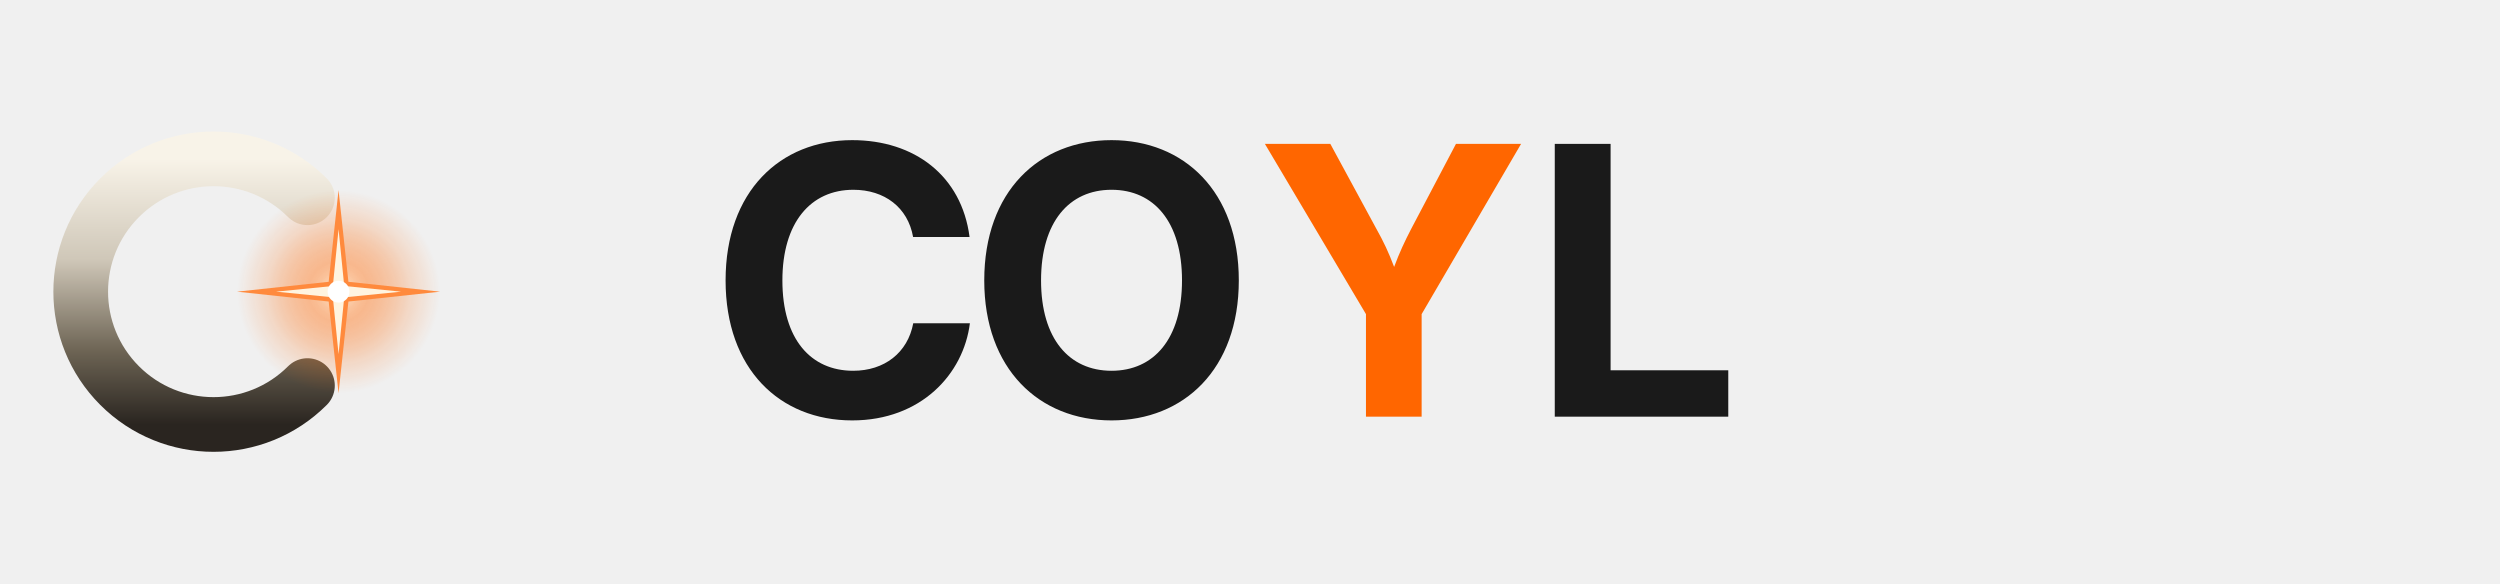
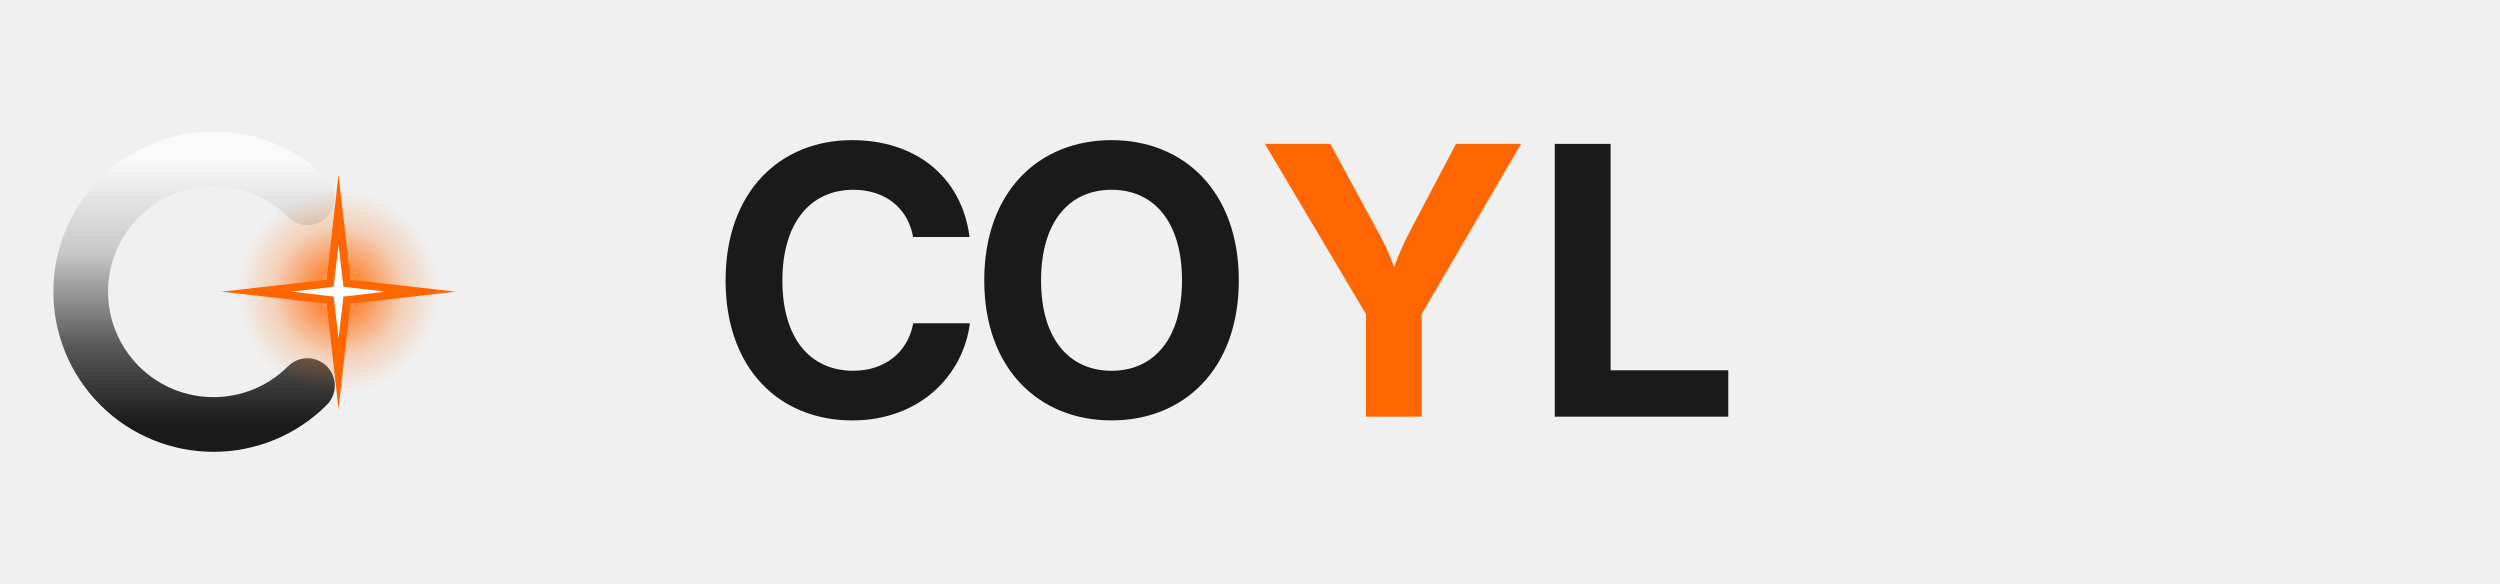
<svg xmlns="http://www.w3.org/2000/svg" width="240" height="56" viewBox="0 0 240 56" fill="none">
  <style>
    @keyframes coyl-wm-star {
      0%, 100% { opacity: 1; transform: scale(1); }
      50%      { opacity: 0.62; transform: scale(0.88); }
    }
    @keyframes coyl-wm-ripple {
      0%   { opacity: 0;   transform: scale(0.7); }
      18%  { opacity: 0.7; transform: scale(0.85); }
      100% { opacity: 0;   transform: scale(1.45); }
    }
    .coyl-wm-star {
      animation: coyl-wm-star 2.4s ease-in-out infinite;
      transform-box: fill-box;
      transform-origin: center;
    }
    .coyl-wm-r1, .coyl-wm-r2, .coyl-wm-r3 {
      animation: coyl-wm-ripple 2.4s ease-out infinite;
      transform-origin: 19px 16px;
      opacity: 0;
    }
    .coyl-wm-r2 { animation-delay: -0.8s; }
    .coyl-wm-r3 { animation-delay: -1.6s; }
    @media (prefers-reduced-motion: reduce) {
      .coyl-wm-star,
      .coyl-wm-r1, .coyl-wm-r2, .coyl-wm-r3 { animation: none; }
      .coyl-wm-r1 { opacity: 0.55; }
      .coyl-wm-r2 { opacity: 0.32; }
      .coyl-wm-r3 { opacity: 0.18; }
    }
  </style>
  <defs>
    <linearGradient id="wm-chrome" x1="0" y1="0" x2="0" y2="1">
-       <stop offset="0%" stop-color="#f8f3e8" />
-       <stop offset="38%" stop-color="#cfc7b8" />
-       <stop offset="72%" stop-color="#6e6555" />
-       <stop offset="100%" stop-color="#2a2520" />
+       <stop offset="0%" stop-color="#fafafa" />
+       <stop offset="35%" stop-color="#c8c8c8" />
+       <stop offset="70%" stop-color="#5a5a5a" />
+       <stop offset="100%" stop-color="#1a1a1a" />
    </linearGradient>
    <radialGradient id="wm-halo" cx="0.5" cy="0.5" r="0.5">
-       <stop offset="0%" stop-color="#fff4e0" stop-opacity="0.95" />
-       <stop offset="30%" stop-color="#ff8a3d" stop-opacity="0.55" />
-       <stop offset="70%" stop-color="#ff6600" stop-opacity="0.18" />
+       <stop offset="0%" stop-color="#ffffff" stop-opacity="0.95" />
+       <stop offset="22%" stop-color="#ff6600" stop-opacity="0.75" />
+       <stop offset="65%" stop-color="#ff6600" stop-opacity="0.22" />
      <stop offset="100%" stop-color="#ff6600" stop-opacity="0" />
    </radialGradient>
  </defs>
  <svg x="4" y="4" width="48" height="48" viewBox="0 0 32 32">
    <path d="M 17.01 9.99 A 8.5 8.5 0 1 0 17.01 22.01" stroke="url(#wm-chrome)" stroke-width="3.5" stroke-linecap="round" fill="none" />
    <path class="coyl-wm-r1" d="M 21 12.54 A 4 4 0 0 1 21 19.46" stroke="#ff6600" stroke-width="0.85" stroke-linecap="round" fill="none" />
    <path class="coyl-wm-r2" d="M 22 10.81 A 6 6 0 0 1 22 21.19" stroke="#ff6600" stroke-width="0.8" stroke-linecap="round" fill="none" />
    <path class="coyl-wm-r3" d="M 23 9.07 A 8 8 0 0 1 23 22.93" stroke="#ff6600" stroke-width="0.75" stroke-linecap="round" fill="none" />
    <circle cx="19" cy="16" r="6.5" fill="url(#wm-halo)" />
    <g class="coyl-wm-star">
-       <path d="M 19 9.5 L 19.7 16 L 19 22.5 L 18.3 16 Z M 12.5 16 L 19 15.3 L 25.5 16 L 19 16.7 Z" fill="#ff8a3d" />
-       <path d="M 19 12 L 19.4 16 L 19 20 L 18.6 16 Z M 15 16 L 19 15.6 L 23 16 L 19 16.4 Z" fill="#fff4e0" />
-       <circle cx="19" cy="16" r="0.7" fill="#ffffff" />
+       <path d="M 19 8.5 L 19.85 16 L 19 23.5 L 18.15 16 Z M 11.5 16 L 19 15.15 L 26.5 16 L 19 16.85 Z" fill="#ff6600" />
+       <path d="M 19 13 L 19.35 16 L 19 19 L 18.65 16 Z M 16 16 L 19 15.65 L 22 16 L 19 16.35 Z" fill="#ffffff" />
    </g>
  </svg>
  <text x="68" y="40" font-family="ui-sans-serif, system-ui, -apple-system, BlinkMacSystemFont, 'Segoe UI', sans-serif" font-weight="700" font-size="36" letter-spacing="-1.8" fill="#1a1a1a">CO<tspan fill="#ff6600">Y</tspan>L</text>
</svg>
